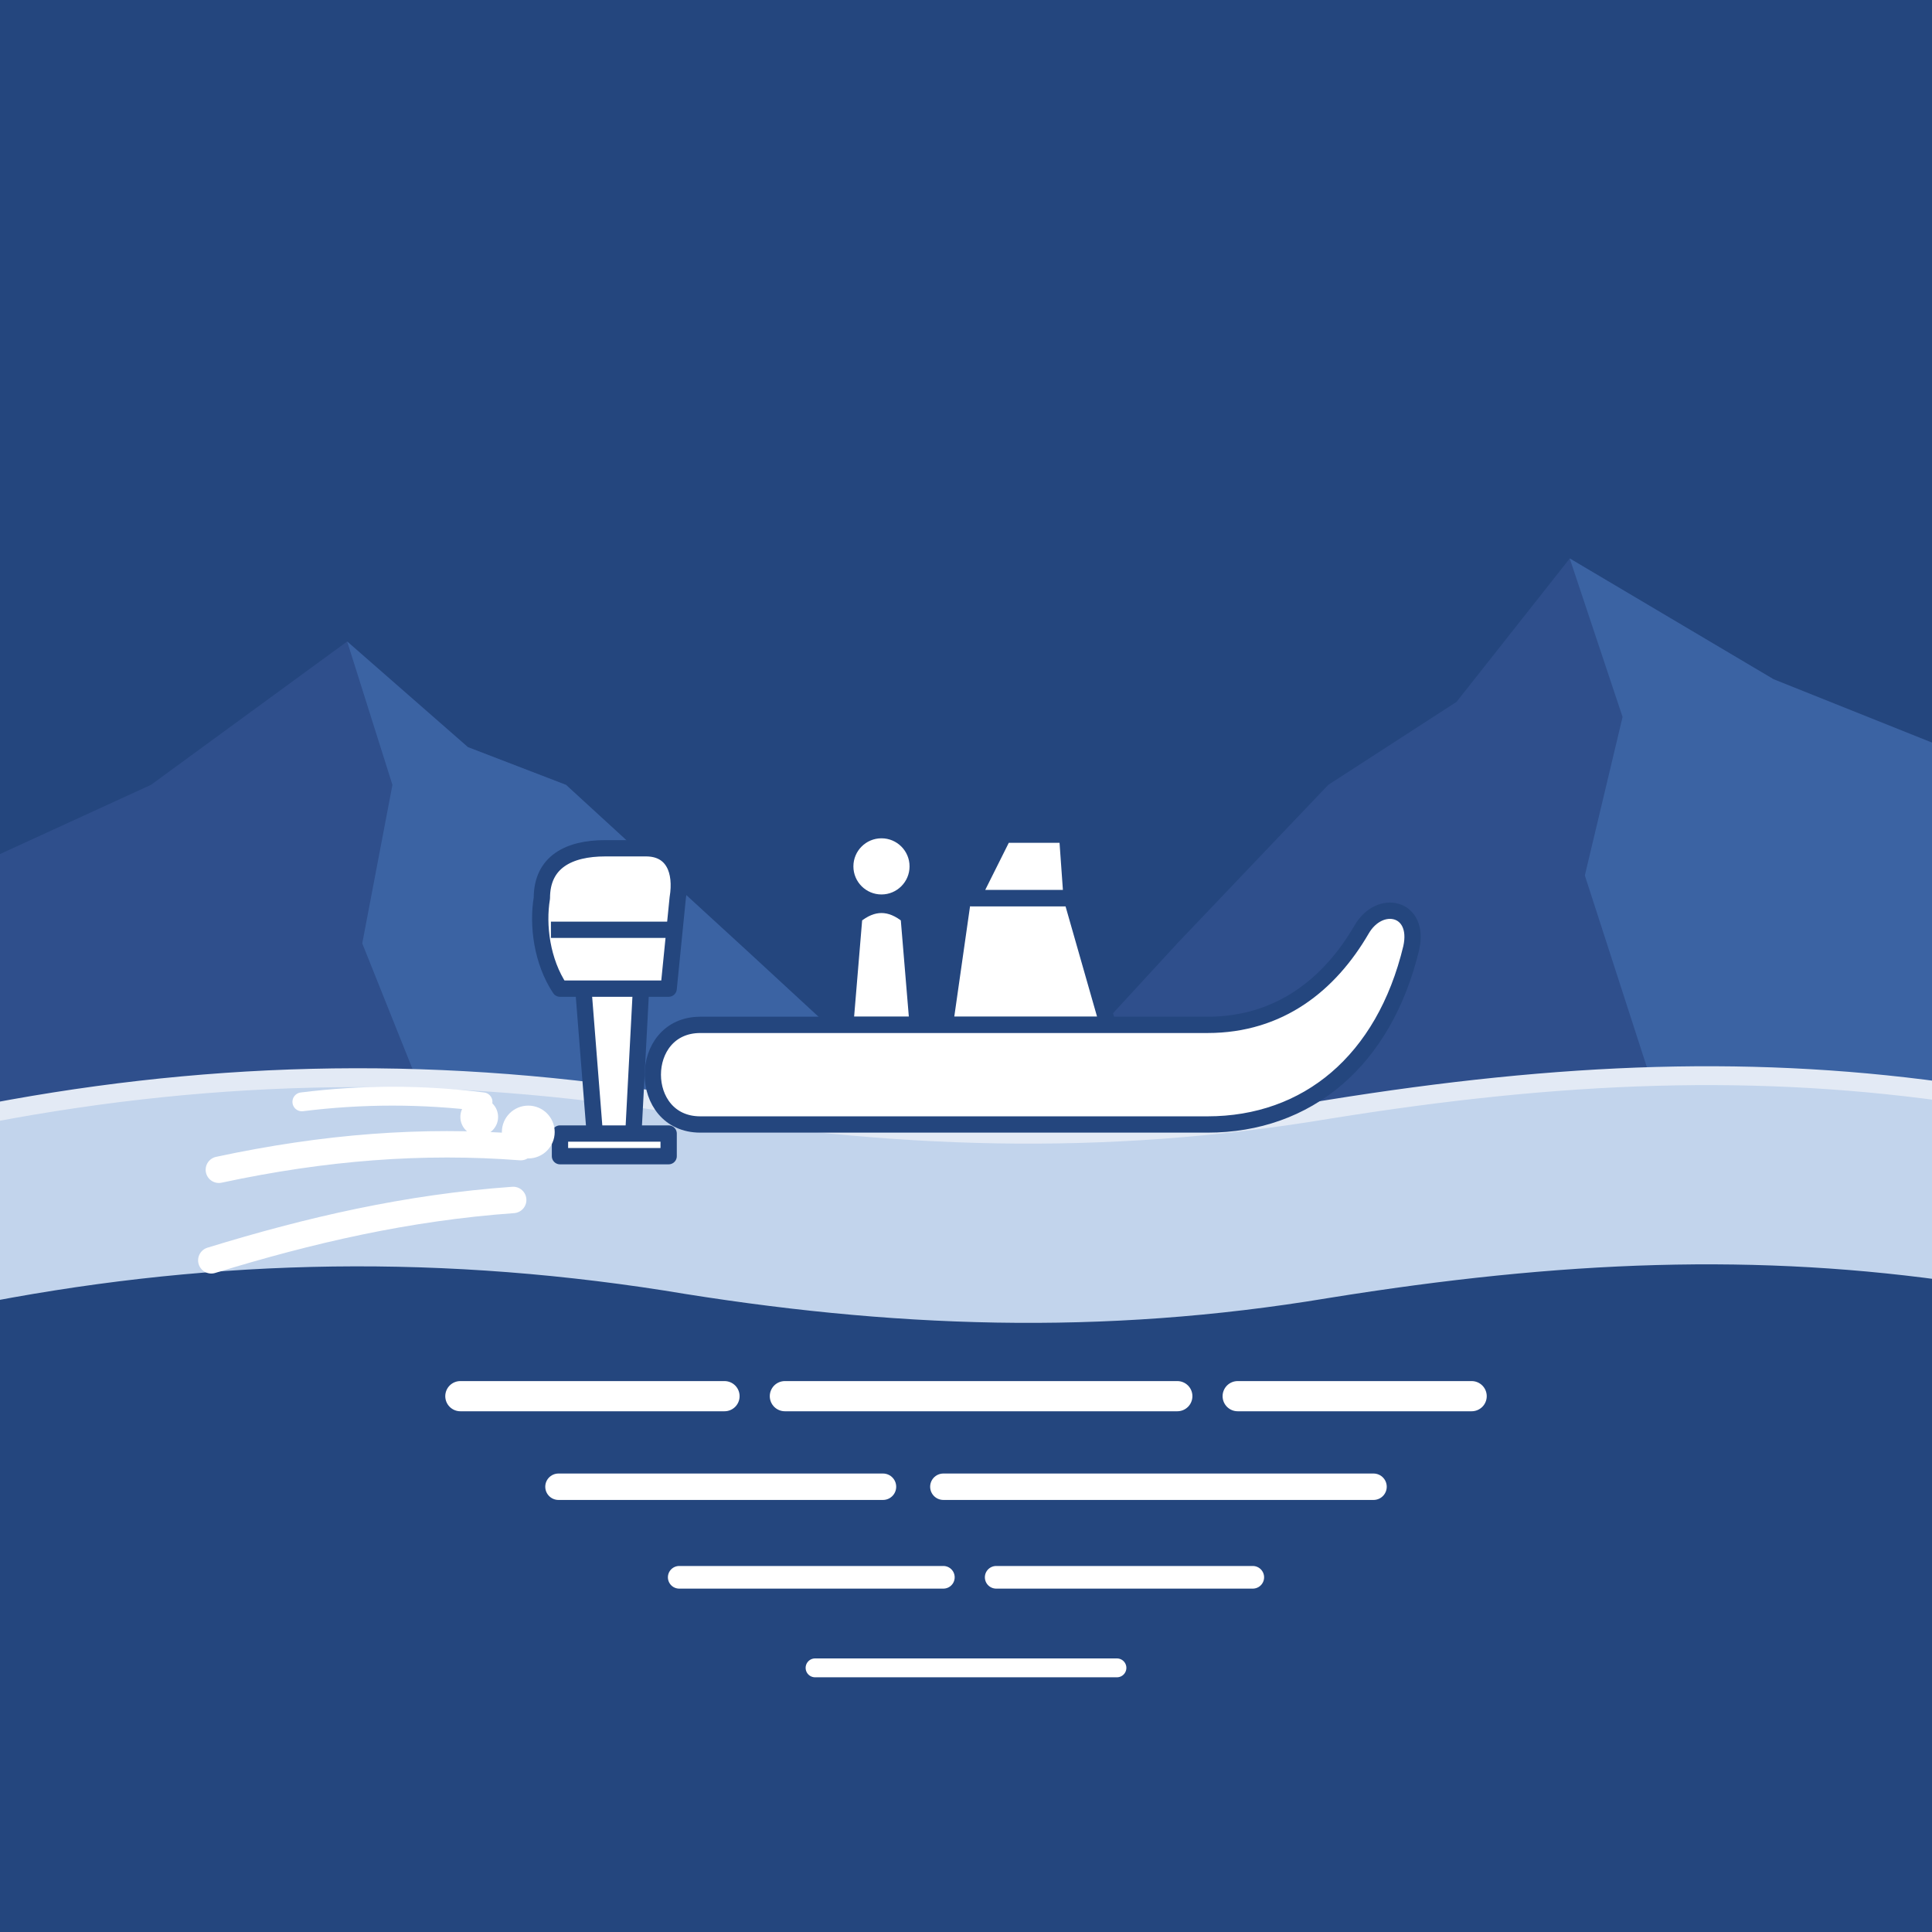
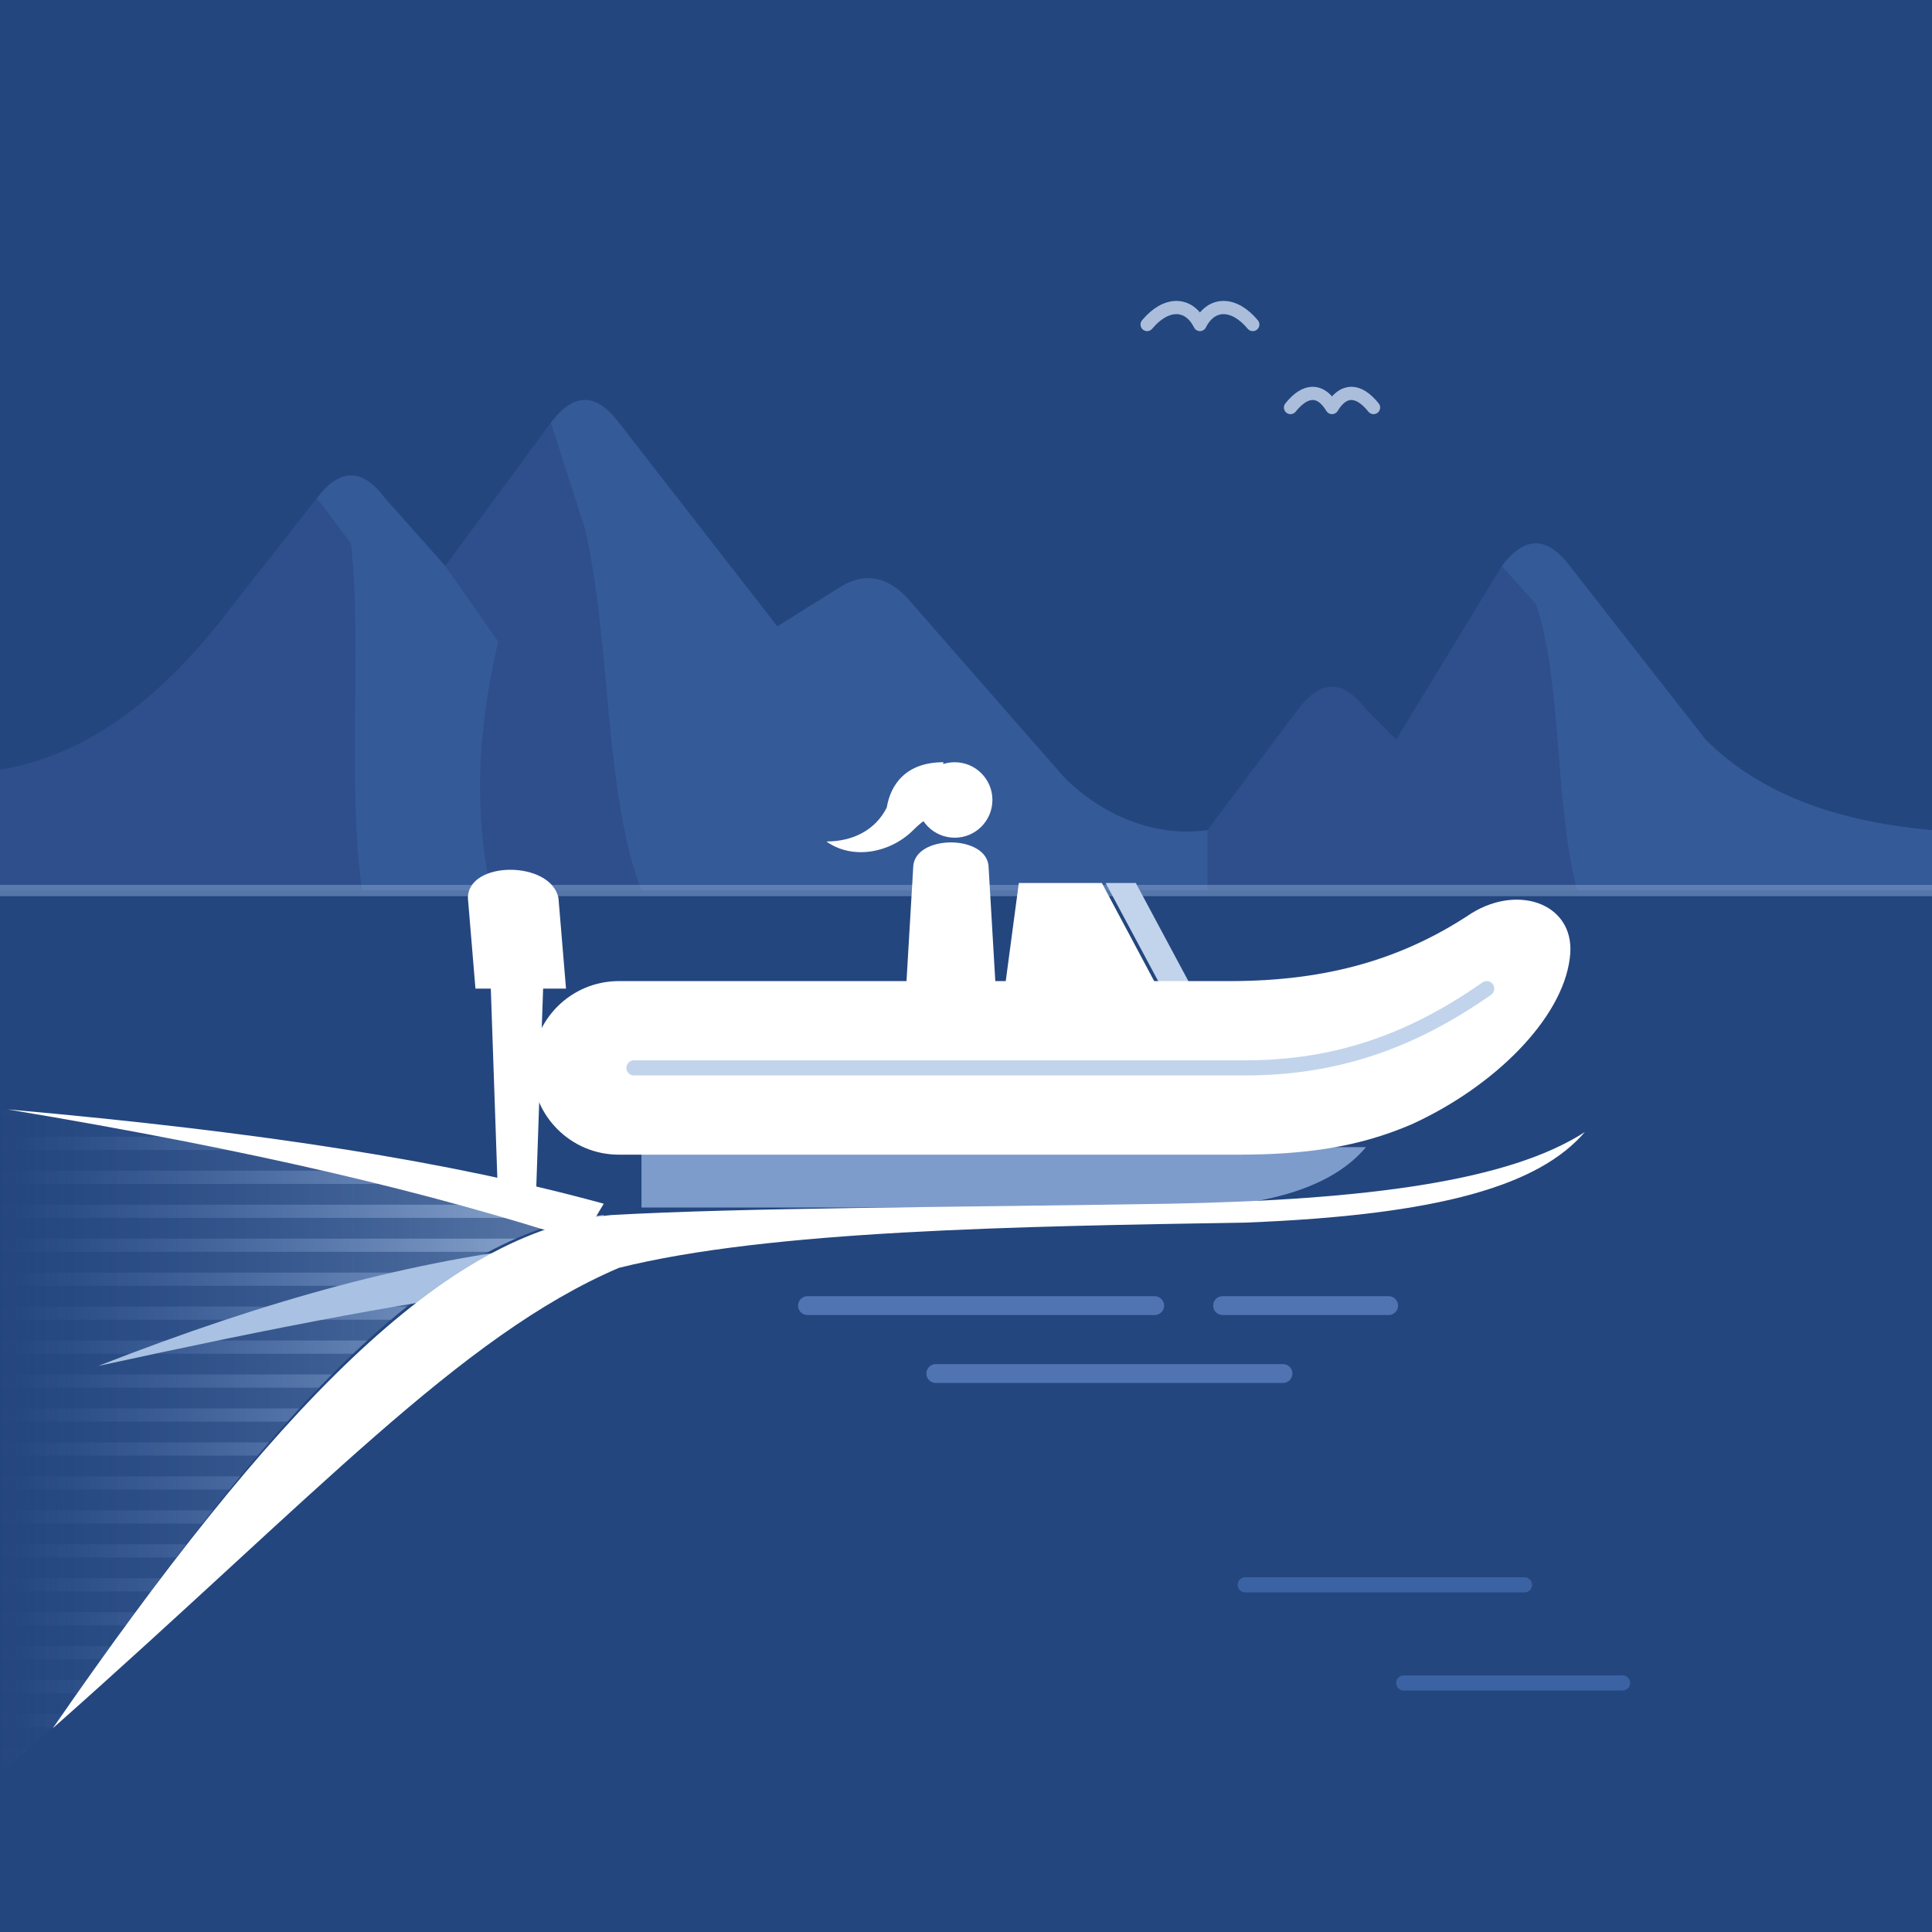
<svg xmlns="http://www.w3.org/2000/svg" viewBox="0 0 512 512">
+   <defs>
+     <linearGradient id="acqua" x1="160" y1="0" x2="0" y2="0" gradientUnits="userSpaceOnUse">
+       <stop offset="0" stop-color="#A9C1E2" stop-opacity=".75" />
+       <stop offset="1" stop-color="#5B7FBF" stop-opacity="0" />
+     </linearGradient>
+     <clipPath id="cuneo">
+       <path d="M160 322C116 326 70 376 16 456L0 470V294C60 302 112 314 156 328Z" />
+     </clipPath>
+   </defs>
  <rect width="512" height="512" fill="#24467E" />
-   <path d="M-8 300V230L40 208L92 170L124 198L150 208L198 252L250 300Z" fill="#2F4F8C" />
-   <path d="M92 170L104 208L96 250L116 300H250L198 252L150 208L124 198Z" fill="#3B63A3" />
-   <path d="M520 300V200L470 180L416 148L386 186L352 208L312 250L266 300Z" fill="#2F4F8C" />
-   <path d="M416 148L430 190L420 232L442 300H520V200L470 180Z" fill="#3B63A3" />
-   <path d="M-8 296C52 284 112 282 176 292C236 302 292 304 352 294C414 284 466 282 520 290V340C466 332 414 334 352 344C292 354 236 352 176 342C112 332 52 334 -8 346Z" fill="#C2D4EC" />
-   <path d="M-8 296C52 284 112 282 176 292C236 302 292 304 352 294C414 284 466 282 520 290" fill="none" stroke="#E3EAF5" stroke-width="5" />
-   <g fill="none" stroke="#FFFFFF" stroke-linecap="round">
-     <path d="M138 304C112 302 86 304 58 310M136 318C108 320 82 326 56 334" stroke-width="7" />
-     <path d="M128 292C112 290 96 290 80 292" stroke-width="5" />
-     <path d="M122 370H192M208 370H312M328 370H390" stroke-width="8" />
-     <path d="M148 394H234M250 394H364" stroke-width="7" />
-     <path d="M180 418H250M264 418H332" stroke-width="6" />
-     <path d="M216 442H296" stroke-width="5" />
+   <g fill="none" stroke="#C2D4EC" stroke-width="3.5" stroke-linecap="round" stroke-linejoin="round" opacity=".85">
+     <path d="M304 86c5-6 11-6 14 0c3-6 9-6 14 0" />
+     <path d="M342 108c4-5 8-5 11 0c3-5 7-5 11 0" />
  </g>
-   <g transform="translate(140 298) scale(1.2)" fill="#FFFFFF" stroke="#24467E" stroke-width="3.6" stroke-linejoin="round">
-     <path d="M12 -32H25L23 6H15Z" />
-     <path d="M7 2H31V7H7Z" />
-     <path d="M3 -50C3 -58 9 -61 17 -61H26C32 -61 34 -56 33 -50L31 -30H7C3 -36 2 -44 3 -50Z" />
-     <path d="M5 -43H32" fill="none" />
-     <path d="M70 -22L72 -46Q78 -51 84 -46L86 -22Z" />
-     <circle cx="78" cy="-57" r="8" />
-     <path d="M92 -22L96 -50H120L128 -22Z" />
-     <path d="M98 -50L105 -64H119L120 -50Z" />
-     <path d="M38 -22H150C166 -22 177 -31 184 -43C188 -50 197 -48 195 -39C189 -14 172 0 150 0H38C24 0 24 -22 38 -22Z" />
+   <path d="M0 236V204C24 200 44 184 62 160L84 132C90 124 96 124 102 132L118 150L146 112C152 104 158 104 164 112L206 166L222 156C228 152 234 152 240 158L282 206C292 216 306 222 320 220L344 188C350 180 356 180 362 188L370 196L398 150C404 142 410 142 416 150L452 196C468 212 490 218 512 220V236Z" fill="#2F4F8C" />
+   <path d="M146 112C152 104 158 104 164 112L206 166L222 156C228 152 234 152 240 158L282 206C292 216 306 222 320 220V236H170C160 210 162 170 155 140ZM398 150C404 142 410 142 416 150L452 196C468 212 490 218 512 220V236H418C412 214 414 180 407 160ZM84 132C90 124 96 124 102 132L118 150L132 170C126 196 126 216 130 236H96C92 210 96 170 93 144Z" fill="#3B63A3" opacity=".55" />
+   <path d="M0 236H512" stroke="#7E9CCB" stroke-width="3" opacity=".55" />
+   <path d="M160 322C116 326 70 376 16 456L0 470V294C60 302 112 314 156 328Z" fill="url(#acqua)" opacity=".6" />
+   <path clip-path="url(#cuneo)" d="M0 294H170 M0 303H170 M0 312H170 M0 321H170 M0 330H170 M0 339H170 M0 348H170 M0 357H170 M0 366H170 M0 375H170 M0 384H170 M0 393H170 M0 402H170 M0 411H170 M0 420H170 M0 429H170 M0 438H170 M0 447H170 M0 456H170 M0 465H170" stroke="url(#acqua)" stroke-width="3.5" />
+   <path d="M160 319C120 308 70 300 2 294C68 305 114 316 154 329Z" fill="#FFFFFF" />
+   <path d="M146 330C110 334 72 344 26 362C72 352 112 344 148 340Z" fill="#A9C1E2" />
+   <g stroke="#5B7FBF" stroke-width="5" stroke-linecap="round" opacity=".8">
+     <path d="M214 346H306M324 346H368" />
+     <path d="M248 364H340" />
  </g>
-   <circle cx="140" cy="300" r="7" fill="#FFFFFF" />
-   <circle cx="127" cy="296" r="5" fill="#FFFFFF" />
+   <path d="M330 420H404M372 446H430" stroke="#3B63A3" stroke-width="4" stroke-linecap="round" />
+   <g transform="translate(156 320)">
+     <path d="M14-16H206C196-4 176 0 156 0H14Z" fill="#7E9CCB" />
+     <path d="M84-56L86-90C86-99 106-99 106-90L108-56Z" fill="#FFFFFF" />
+     <circle cx="97" cy="-108" r="10" fill="#FFFFFF" />
+     <path d="M94-118C84-118 80-112 79-106C76-100 70-97 63-97C70-92 80-94 86-100C89-103 91-104 93-104Z" fill="#FFFFFF" />
+     <path d="M110-56L114-86H136L152-56Z" fill="#FFFFFF" />
+     <path d="M137-86H145L160-58H152Z" fill="#C2D4EC" />
+     <path d="M8-60H170C196-60 216-66 234-78C247-86 262-80 260-66C258-50 240-32 218-22C204-16 190-14 172-14H8A23 23 0 0 1 8-60Z" fill="#FFFFFF" />
+     <path d="M12-37H174C198-37 218-44 238-58" fill="none" stroke="#C2D4EC" stroke-width="4" stroke-linecap="round" />
+     <path d="M-32-82C-32-92-10-92-8-82L-6-58H-30Z" fill="#FFFFFF" />
+     <path d="M-26-60H-12L-14-2H-24Z" fill="#FFFFFF" />
+   </g>
+   <path d="M420 300C400 313 362 318 310 319C250 320 198 320 162 322C118 326 72 374 14 458C84 396 122 354 164 336C204 326 270 325 330 324C382 322 408 314 420 300Z" fill="#FFFFFF" />
</svg>
